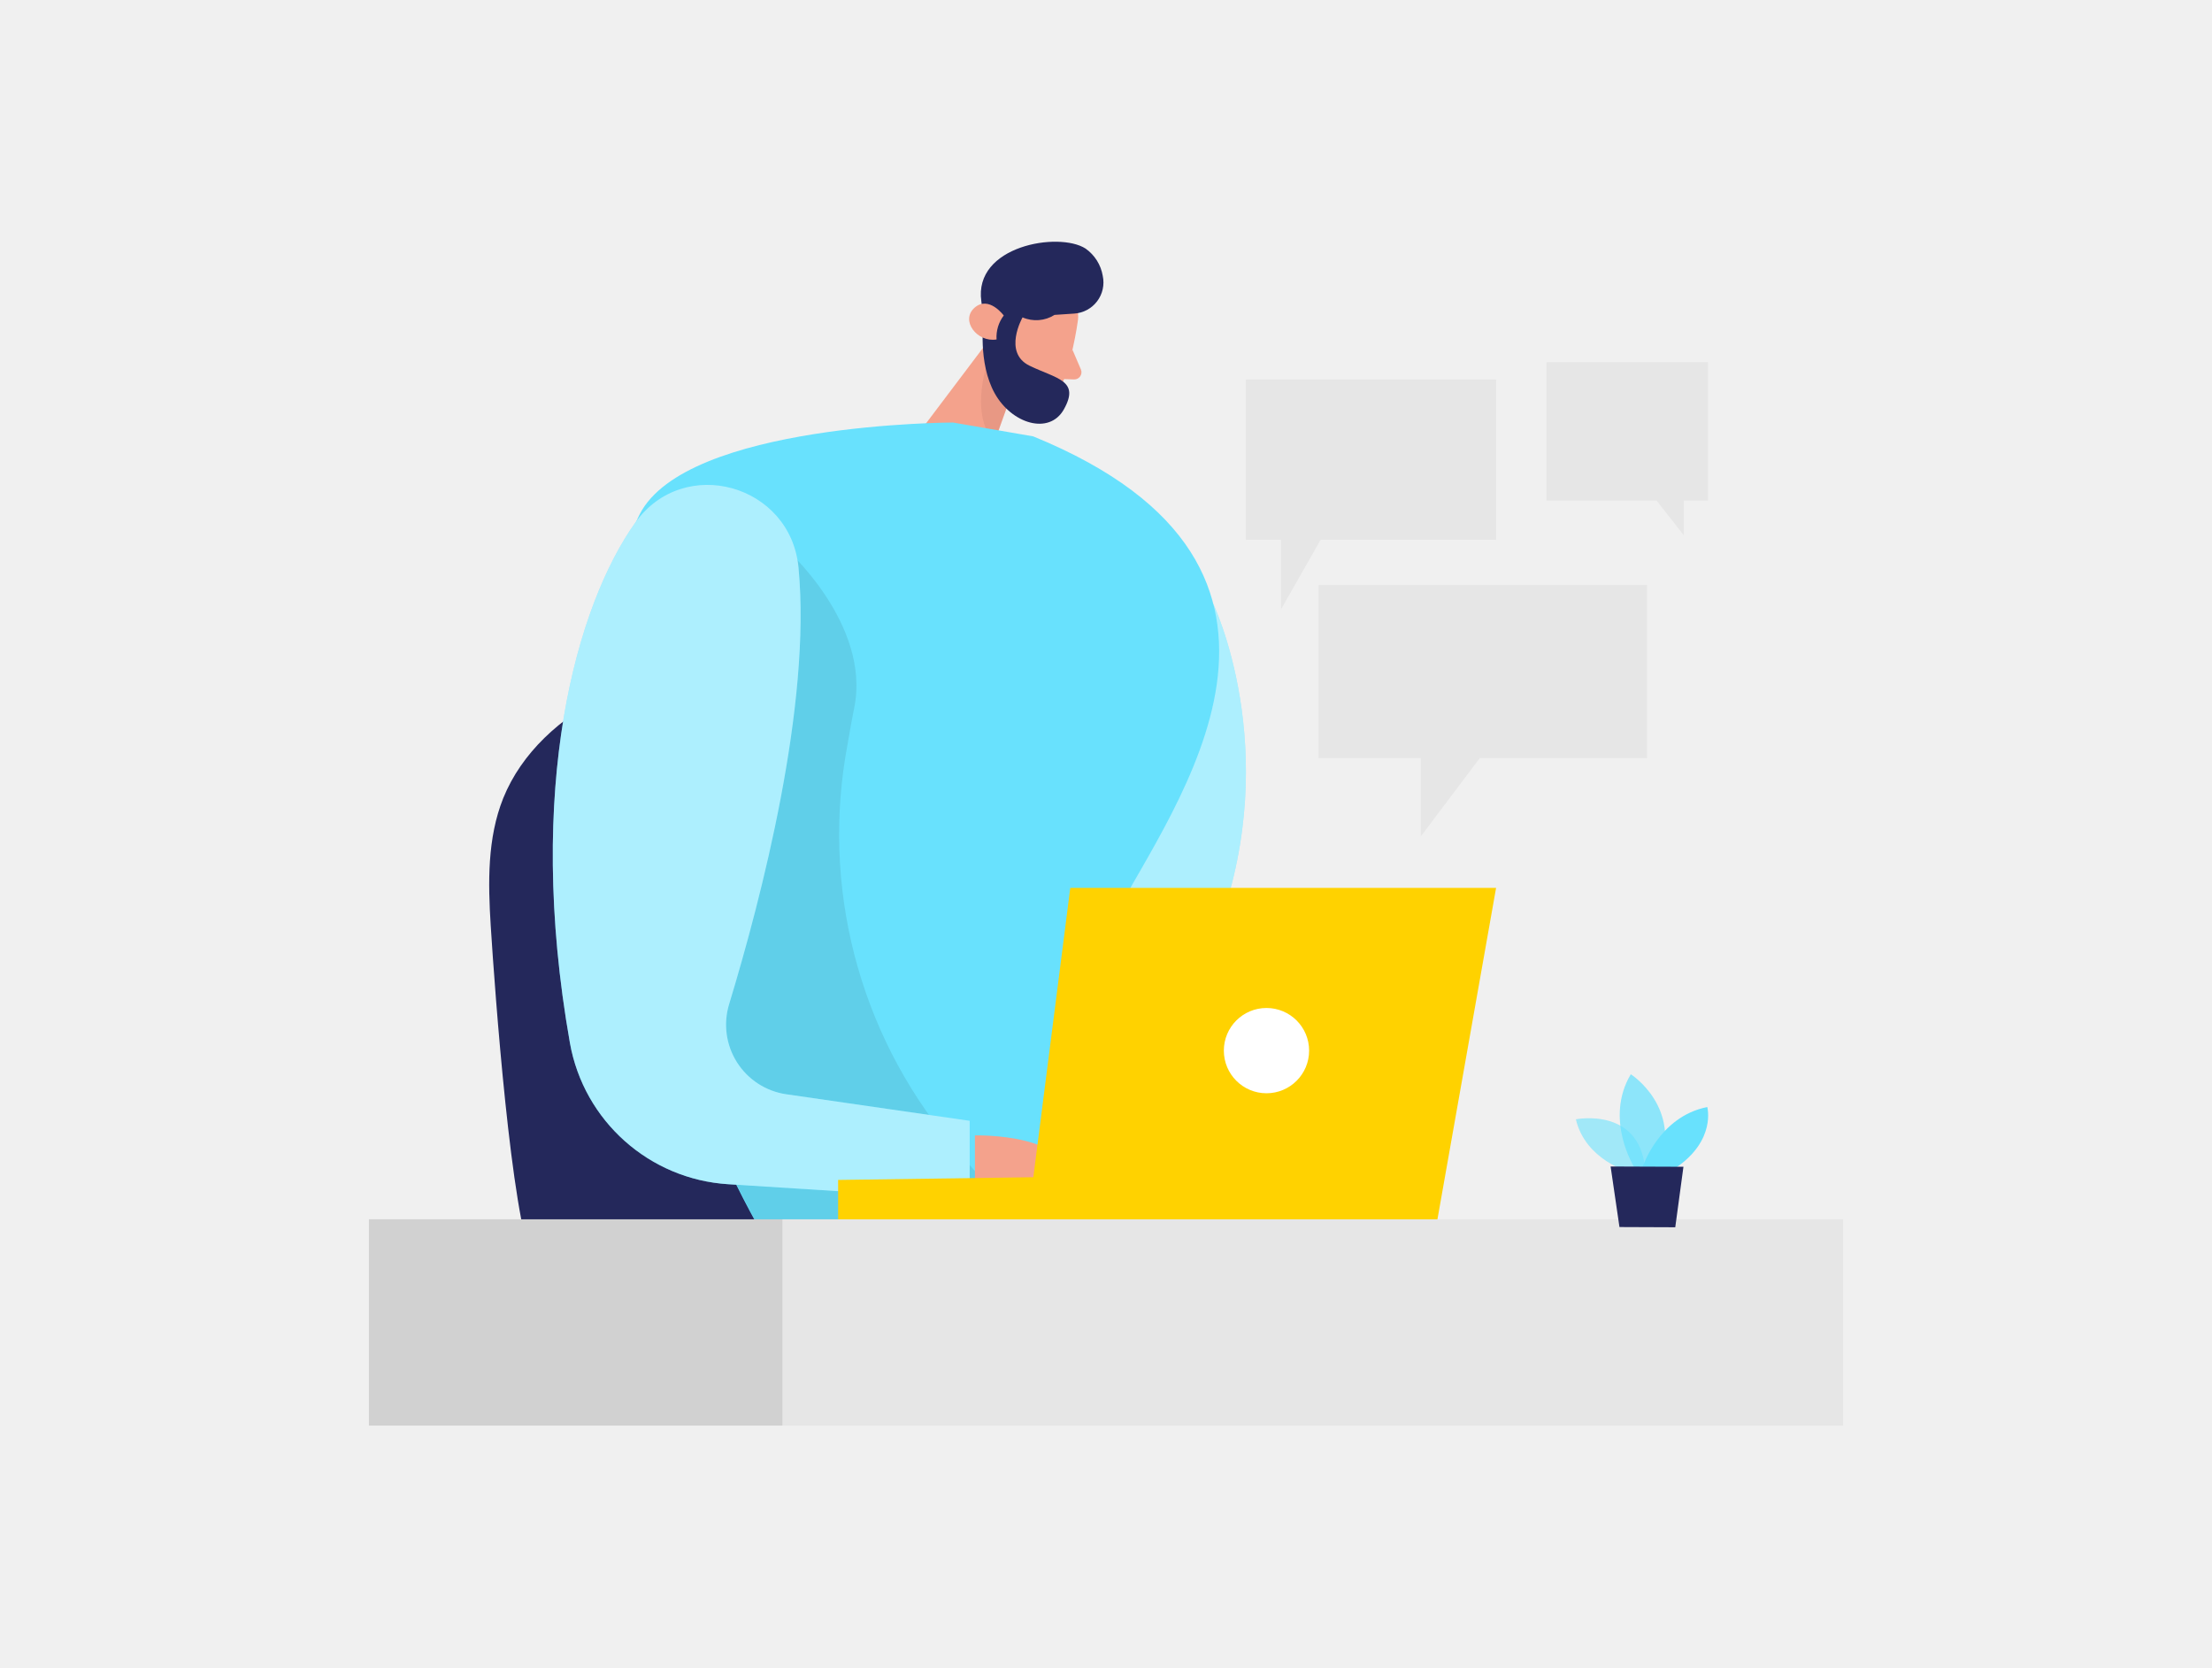
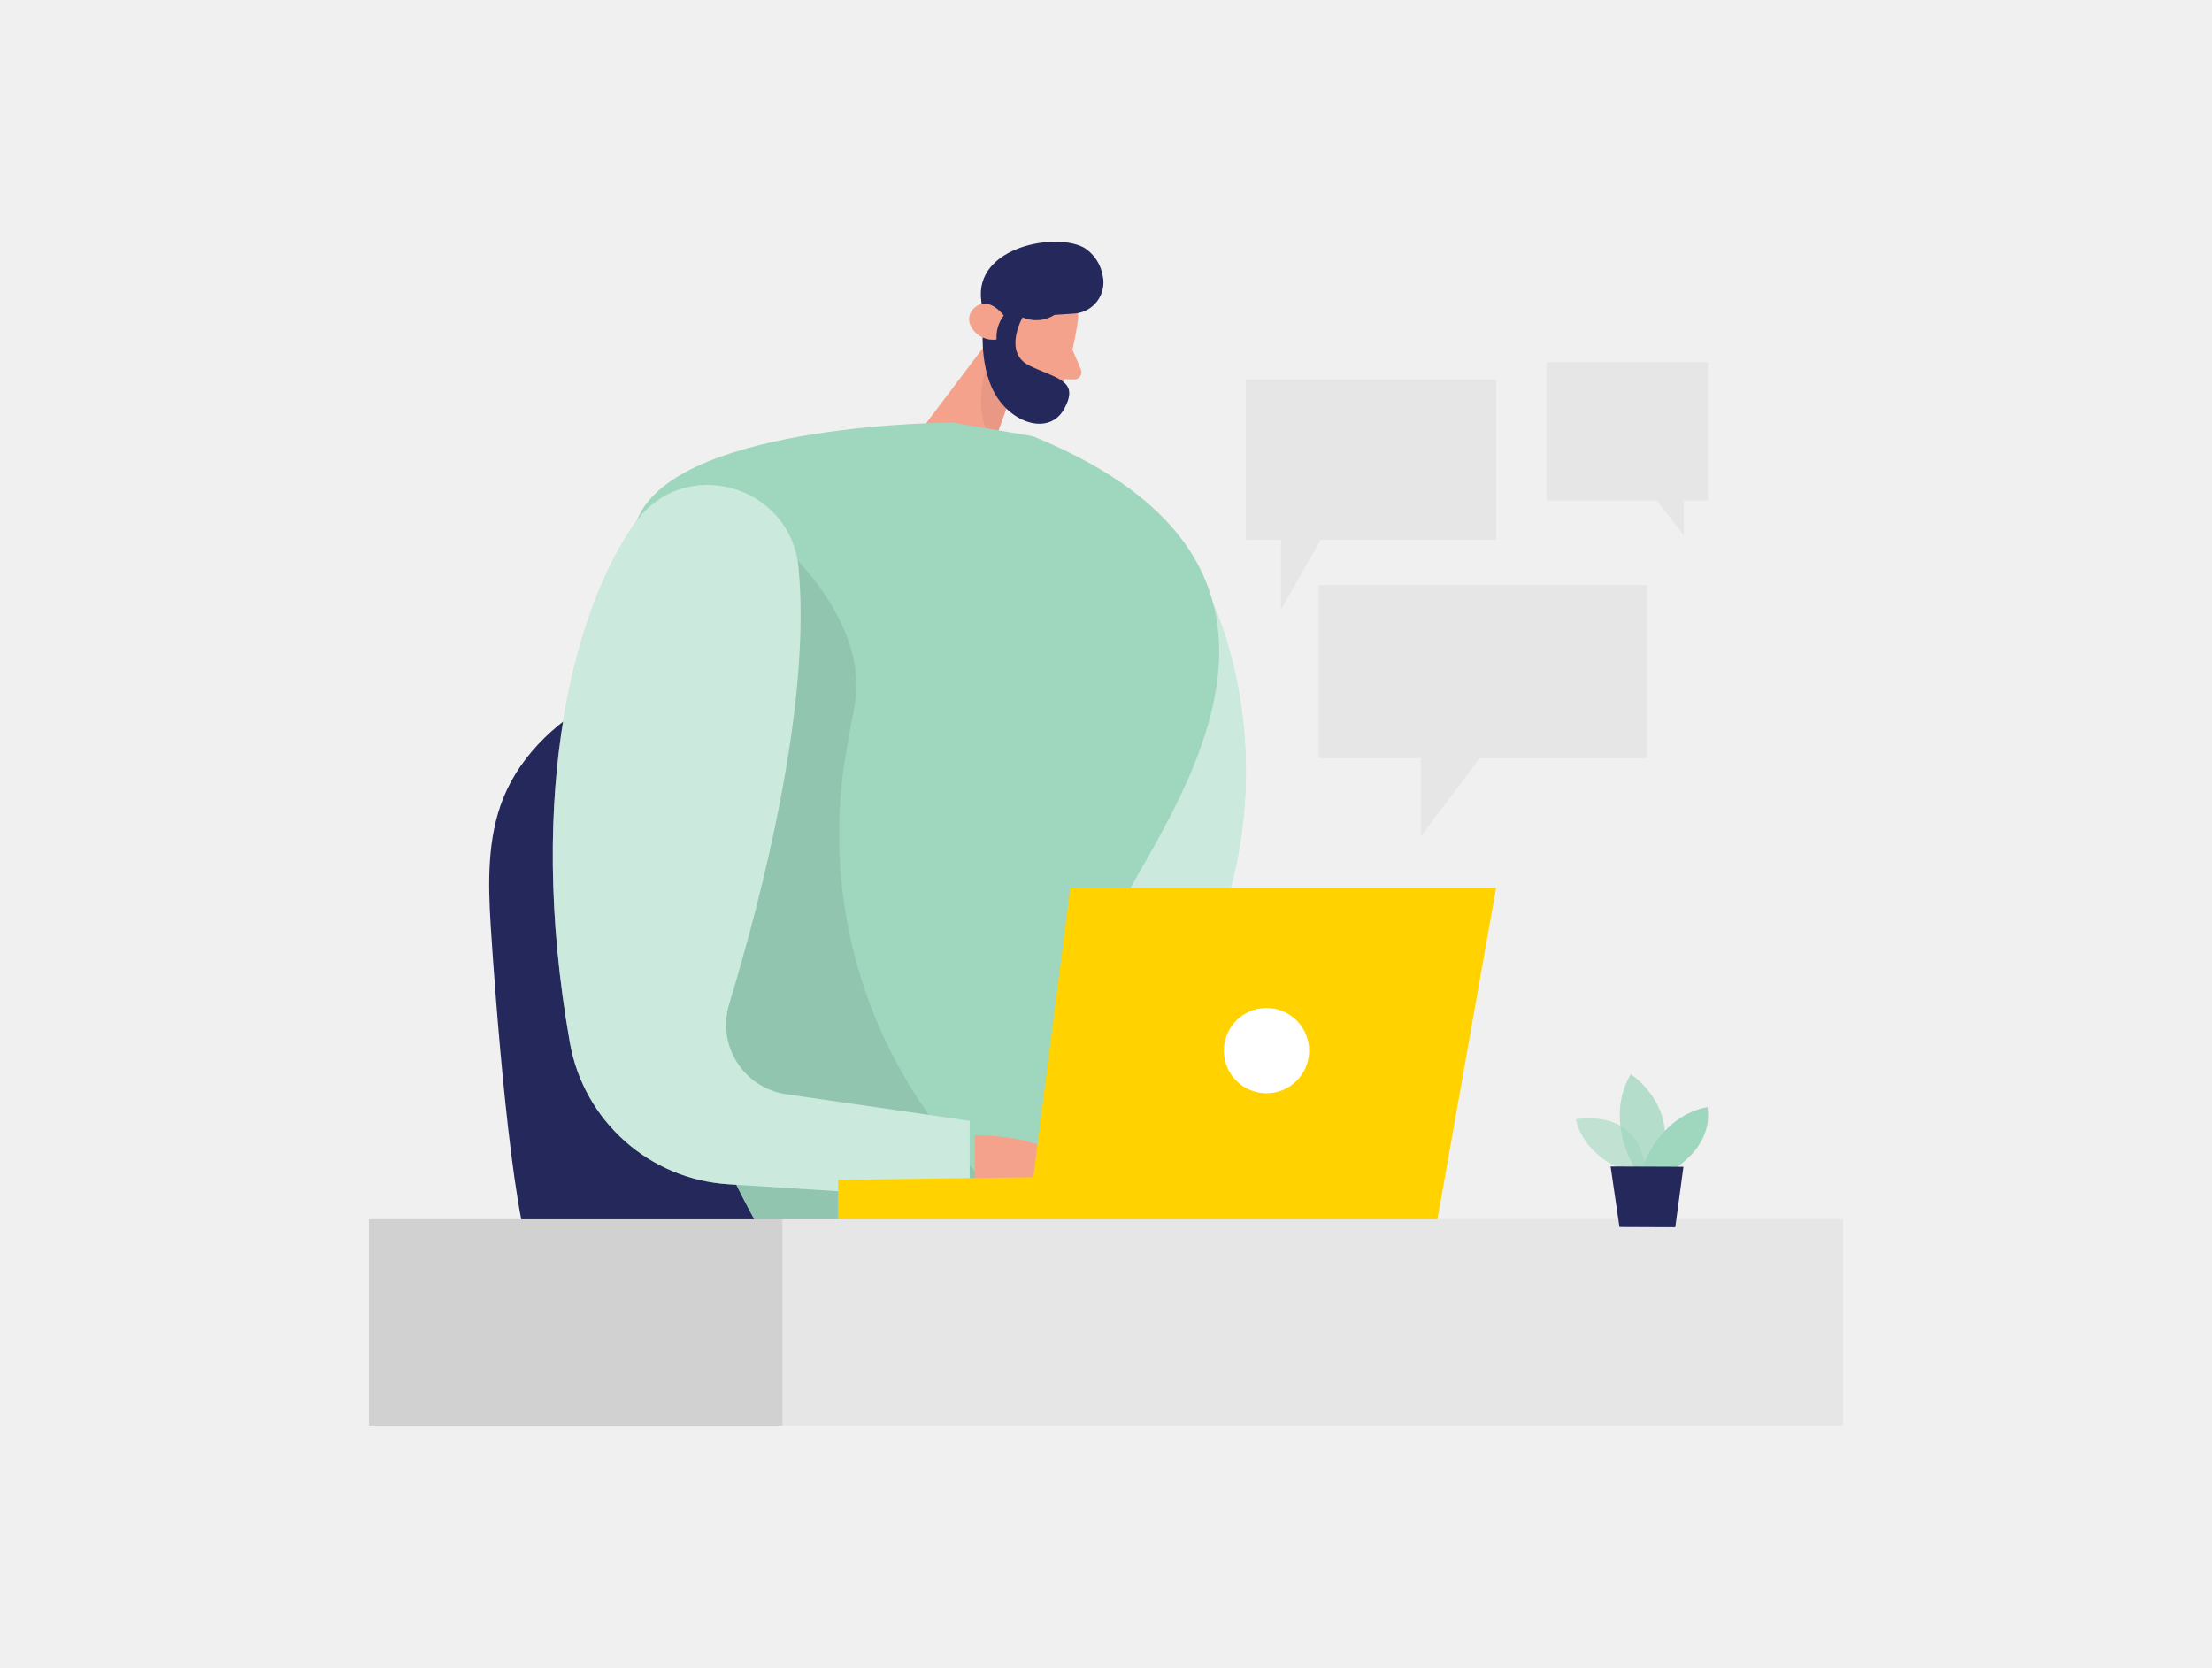
- <svg xmlns="http://www.w3.org/2000/svg" id="Layer_1" data-name="Layer 1" viewBox="0 0 400 300" width="406" height="306" class="illustration styles_illustrationTablet__1DWOa">
-   <path d="M167.27,242.08c-7.9,4.4-17.7,4.94-26.9,4.79-8.46-.14-17-.71-25-3.55s-15.34-8.21-19-15.85c-3.92-8.25-6.87-48.74-7.63-60.8-.49-7.79-.64-15.86,2.27-23.11C94.35,135.31,101.4,129,109.37,125s16.86-5.67,25.69-6.7c10.92-1.29,22.18-1.54,32.72,1.6S188.12,130,192.66,140c2.47,5.46,3.29,11.53,3.48,17.52.51,15.46-2.93,30.72-7.46,45.41-3.82,12.34-7.17,28.46-18,36.85A26.72,26.72,0,0,1,167.27,242.08Z" fill="#24285b" />
-   <path d="M219.4,108.48s12.53,26.09,1.07,58S234,214.56,185.6,218.84,219.4,108.48,219.4,108.48Z" fill="#68e1fd" />
-   <path d="M219.4,108.48s12.53,26.09,1.07,58S234,214.56,185.6,218.84,219.4,108.48,219.4,108.48Z" fill="#fff" opacity="0.46" />
-   <path d="M194.88,57.47s-1.08,8-3.59,13a4.08,4.08,0,0,1-5.5,1.78c-2.48-1.3-5.45-3.78-5.39-8.16l-.82-7.46a7.29,7.29,0,0,1,4.84-6.9C189.61,47.53,195.79,52.6,194.88,57.47Z" fill="#f4a28c" />
-   <polygon points="180.35 58.73 164.31 79.98 176.66 87.98 183.2 69.78 180.35 58.73" fill="#f4a28c" />
-   <path d="M193.94,62.51l1.52,3.55a1.3,1.3,0,0,1-1.24,1.81l-3.16-.11Z" fill="#f4a28c" />
-   <path d="M183,70.29s-3.65-4-4.1-6.43c0,0-3.92,9.88.9,15.31Z" fill="#ce8172" opacity="0.31" />
-   <path d="M184.56,61.06s.62-3.06-1.72-3.34-3.28,4.14-.25,5.25Z" fill="#f4a28c" />
-   <path d="M177.46,53.76l.41,3.36s-1.08,7.71,2,13.25,9.85,7.57,12.49,2.95c3-5.3-1.29-5.56-6.18-7.93s-1.27-8.74-1.27-8.74a6.2,6.2,0,0,0,5.78-.45l3.57-.24a5.64,5.64,0,0,0,5.15-6.83,7.56,7.56,0,0,0-3.1-4.92C191.52,41.1,176,43.67,177.46,53.76Z" fill="#24285b" />
-   <path d="M181.51,56.31s-2.71-3.7-5.3-1.39.5,6.3,4,5.72A6.46,6.46,0,0,1,181.51,56.31Z" fill="#f4a28c" />
-   <path d="M186.83,78.16l-14.49-2.5s-48.22.07-56.66,16.58-6.66,78,21.22,128.43L194,222.32s-3.17-37.06,7.47-57.24S245.2,102,186.83,78.16Z" fill="#68e1fd" />
-   <path d="M141.8,98.16s15.83,13.88,12.65,29.2c-.51,2.48-1,5.47-1.58,8.75A87.4,87.4,0,0,0,173.4,207.7l10,11.4-46.47,1.57-4-7.79-21.69-36Z" opacity="0.08" />
-   <path d="M114.88,93.76c-10.58,14.89-20,47.77-11.82,94.09a31.06,31.06,0,0,0,28.66,25.54l43.63,2.76V201.92l-33.16-4.8a12.71,12.71,0,0,1-10.34-16.29c5.84-19.23,14.89-54.07,12.55-78.91C143,86.84,123.65,81.41,114.88,93.76Z" fill="#68e1fd" />
-   <path d="M114.88,93.76c-10.58,14.89-20,47.77-11.82,94.09a31.06,31.06,0,0,0,28.66,25.54l43.63,2.76V201.92l-33.16-4.8a12.71,12.71,0,0,1-10.34-16.29c5.84-19.23,14.89-54.07,12.55-78.91C143,86.84,123.65,81.41,114.88,93.76Z" fill="#fff" opacity="0.46" />
-   <path d="M176.3,204.56s19-.48,16.33,9.44-16.33,2.15-16.33,2.15Z" fill="#f4a28c" />
-   <polygon points="259.68 221.17 270.54 159.8 193.54 159.8 186.86 212.12 151.56 212.61 151.56 221.17 259.68 221.17" fill="#ffd200" />
-   <circle cx="229.02" cy="189.23" r="7.71" fill="#fff" />
-   <rect x="66.71" y="219.72" width="266.59" height="37.31" transform="translate(400 476.76) rotate(-180)" fill="#e6e6e6" />
-   <rect x="66.71" y="219.72" width="74.78" height="37.31" opacity="0.09" />
-   <path d="M294.59,211.16s-7.9-2.16-9.62-9.51c0,0,12.24-2.47,12.59,10.16Z" fill="#68e1fd" opacity="0.58" />
-   <path d="M295.56,210.38s-5.52-8.73-.66-16.88c0,0,9.3,5.91,5.17,16.9Z" fill="#68e1fd" opacity="0.73" />
-   <path d="M297,210.38s2.92-9.21,11.73-10.95c0,0,1.65,6-5.71,11Z" fill="#68e1fd" />
-   <polygon points="291.25 210.18 292.85 221.13 302.94 221.17 304.42 210.23 291.25 210.18" fill="#24285b" />
-   <polygon points="238.45 105.03 238.45 136.35 256.92 136.35 256.92 150.5 267.58 136.35 297.84 136.35 297.84 105.03 238.45 105.03" fill="#e6e6e6" />
-   <polygon points="270.54 67.87 225.3 67.87 225.3 96.86 231.64 96.86 231.64 109.46 238.81 96.86 270.54 96.86 270.54 67.87" fill="#e6e6e6" />
-   <polygon points="308.87 64.75 279.64 64.75 279.64 89.77 299.56 89.77 304.5 96.06 304.5 89.77 308.87 89.77 308.87 64.75" fill="#e6e6e6" />
+ <svg xmlns="http://www.w3.org/2000/svg" width="406" height="306" viewBox="0 0 406 306" fill="none">
+   <path d="M169.779 246.461C161.76 250.927 151.813 251.475 142.475 251.323C133.889 251.181 125.22 250.602 117.1 247.72C108.98 244.837 101.53 239.387 97.816 231.632C93.837 223.258 90.842 182.161 90.071 169.92C89.574 162.013 89.421 153.822 92.375 146.463C95.765 138.09 102.921 131.685 111.01 127.625C119.1 123.565 128.123 121.87 137.086 120.825C148.17 119.515 159.599 119.261 170.297 122.449C180.995 125.636 190.942 132.7 195.55 142.85C198.057 148.392 198.889 154.553 199.082 160.633C199.6 176.325 196.108 191.814 191.51 206.724C187.633 219.249 184.233 235.611 173.24 244.127C172.148 244.993 170.991 245.773 169.779 246.461Z" fill="#24285B" />
+   <path d="M222.691 110.857C222.691 110.857 235.409 137.339 223.777 169.727C212.145 202.116 237.51 218.529 188.384 222.873C139.258 227.217 222.691 110.857 222.691 110.857Z" fill="#9ED6BE" />
+   <path opacity="0.46" d="M222.691 110.857C222.691 110.857 235.409 137.339 223.777 169.727C212.145 202.116 237.51 218.529 188.384 222.873C139.258 227.217 222.691 110.857 222.691 110.857Z" fill="white" />
+   <path d="M197.803 59.082C197.803 59.082 196.707 67.202 194.159 72.277C193.912 72.763 193.572 73.195 193.157 73.549C192.742 73.903 192.262 74.172 191.743 74.34C191.225 74.508 190.678 74.572 190.135 74.528C189.591 74.484 189.062 74.333 188.577 74.084C186.06 72.764 183.045 70.247 183.106 65.802L182.274 58.23C182.267 56.697 182.735 55.2 183.615 53.946C184.495 52.691 185.743 51.741 187.186 51.226C192.454 48.993 198.727 54.139 197.803 59.082Z" fill="#F4A28C" />
+   <path d="M183.055 60.361L166.775 81.93L179.31 90.05L185.948 71.577L183.055 60.361Z" fill="#F4A28C" />
+   <path d="M196.849 64.197L198.392 67.8C198.479 68.005 198.513 68.228 198.492 68.449C198.47 68.67 198.393 68.882 198.267 69.065C198.142 69.248 197.972 69.396 197.774 69.497C197.575 69.597 197.355 69.645 197.133 69.638L193.926 69.526L196.849 64.197Z" fill="#F4A28C" />
+   <path opacity="0.31" d="M185.745 72.095C185.745 72.095 182.04 68.035 181.583 65.568C181.583 65.568 177.605 75.597 182.497 81.108L185.745 72.095Z" fill="#CE8172" />
+   <path d="M187.328 62.725C187.328 62.725 187.958 59.619 185.583 59.335C183.207 59.051 182.253 63.537 185.329 64.664L187.328 62.725Z" fill="#F4A28C" />
+   <path d="M180.122 55.317L180.538 58.727C180.538 58.727 179.442 66.553 182.568 72.176C185.694 77.799 192.566 79.859 195.245 75.17C198.29 69.791 193.936 69.527 188.973 67.121C184.009 64.716 187.684 58.25 187.684 58.25C188.625 58.658 189.651 58.829 190.674 58.75C191.696 58.67 192.684 58.342 193.55 57.793L197.174 57.55C197.997 57.497 198.798 57.267 199.524 56.876C200.25 56.485 200.882 55.942 201.379 55.283C201.875 54.625 202.223 53.867 202.4 53.062C202.576 52.257 202.577 51.423 202.401 50.617C202.232 49.618 201.867 48.663 201.327 47.806C200.787 46.949 200.083 46.207 199.255 45.624C194.393 42.467 178.64 45.075 180.122 55.317Z" fill="#24285B" />
+   <path d="M184.233 57.904C184.233 57.904 181.482 54.148 178.853 56.493C176.224 58.838 179.361 62.888 182.913 62.299C182.809 60.723 183.278 59.162 184.233 57.904Z" fill="#F4A28C" />
+   <path d="M189.632 80.082L174.925 77.545C174.925 77.545 125.982 77.616 117.415 94.374C108.849 111.131 110.655 173.544 138.953 224.73L196.91 226.405C196.91 226.405 193.692 188.789 204.492 168.306C215.292 147.824 248.878 104.28 189.632 80.082Z" fill="#9ED6BE" />
+   <path opacity="0.08" d="M143.927 100.383C143.927 100.383 159.994 114.471 156.767 130.021C156.249 132.538 155.752 135.573 155.163 138.902C153.07 151.801 153.853 165.003 157.455 177.565C161.057 190.126 167.39 201.736 176.001 211.566L186.151 223.137L138.984 224.73L134.924 216.824L112.909 180.284L143.927 100.383Z" fill="black" />
+   <path d="M116.603 95.917C105.865 111.031 96.303 144.404 104.606 191.419C105.848 198.375 109.391 204.711 114.667 209.412C119.942 214.113 126.643 216.906 133.696 217.342L177.98 220.143V205.7L144.323 200.828C142.482 200.562 140.72 199.901 139.158 198.89C137.596 197.88 136.272 196.544 135.275 194.973C134.278 193.402 133.632 191.635 133.383 189.792C133.133 187.948 133.285 186.073 133.828 184.293C139.755 164.775 148.941 129.412 146.566 104.2C145.145 88.894 125.505 83.382 116.603 95.917Z" fill="#9ED6BE" />
+   <path opacity="0.46" d="M116.603 95.917C105.865 111.031 96.303 144.404 104.606 191.419C105.848 198.375 109.391 204.711 114.667 209.412C119.942 214.113 126.643 216.906 133.696 217.342L177.98 220.143V205.7L144.323 200.828C142.482 200.562 140.72 199.901 139.158 198.89C137.596 197.88 136.272 196.544 135.275 194.973C134.278 193.402 133.632 191.635 133.383 189.792C133.133 187.948 133.285 186.073 133.828 184.293C139.755 164.775 148.941 129.412 146.566 104.2C145.145 88.894 125.505 83.382 116.603 95.917Z" fill="white" />
+   <path d="M178.944 208.379C178.944 208.379 198.229 207.892 195.519 217.96C192.809 228.029 178.944 220.143 178.944 220.143V208.379Z" fill="#F4A28C" />
+   <path d="M263.575 225.238L274.598 162.947H196.443L189.663 216.052L153.833 216.549V225.238H263.575Z" fill="#FFD200" />
+   <path d="M232.455 200.643C236.777 200.643 240.281 197.14 240.281 192.818C240.281 188.496 236.777 184.992 232.455 184.992C228.133 184.992 224.63 188.496 224.63 192.818C224.63 197.14 228.133 200.643 232.455 200.643Z" fill="white" />
+   <path d="M67.701 261.646L338.289 261.646V223.777L67.701 223.777V261.646Z" fill="#E6E6E6" />
+   <path opacity="0.09" d="M143.612 223.766H67.711V261.635H143.612V223.766Z" fill="black" />
+   <path opacity="0.58" d="M299.009 215.077C299.009 215.077 290.99 212.885 289.245 205.425C289.245 205.425 301.668 202.918 302.023 215.737L299.009 215.077Z" fill="#9ED6BE" />
+   <path opacity="0.73" d="M299.993 214.286C299.993 214.286 294.391 205.425 299.323 197.152C299.323 197.152 308.763 203.151 304.571 214.306L299.993 214.286Z" fill="#9ED6BE" />
+   <path d="M301.455 214.286C301.455 214.286 304.419 204.938 313.361 203.172C313.361 203.172 315.036 209.262 307.565 214.337L301.455 214.286Z" fill="#9ED6BE" />
+   <path d="M295.619 214.082L297.243 225.196L307.484 225.237L308.986 214.133L295.619 214.082Z" fill="#24285B" />
+   <path d="M242.027 107.355V139.145H260.774V153.508L271.594 139.145H302.308V107.355H242.027Z" fill="#E6E6E6" />
+   <path d="M274.598 69.639H228.679V99.064H235.115V111.853L242.392 99.064H274.598V69.639Z" fill="#E6E6E6" />
+   <path d="M313.503 66.471H283.835V91.866H304.053L309.067 98.25V91.866H313.503V66.471Z" fill="#E6E6E6" />
</svg>
